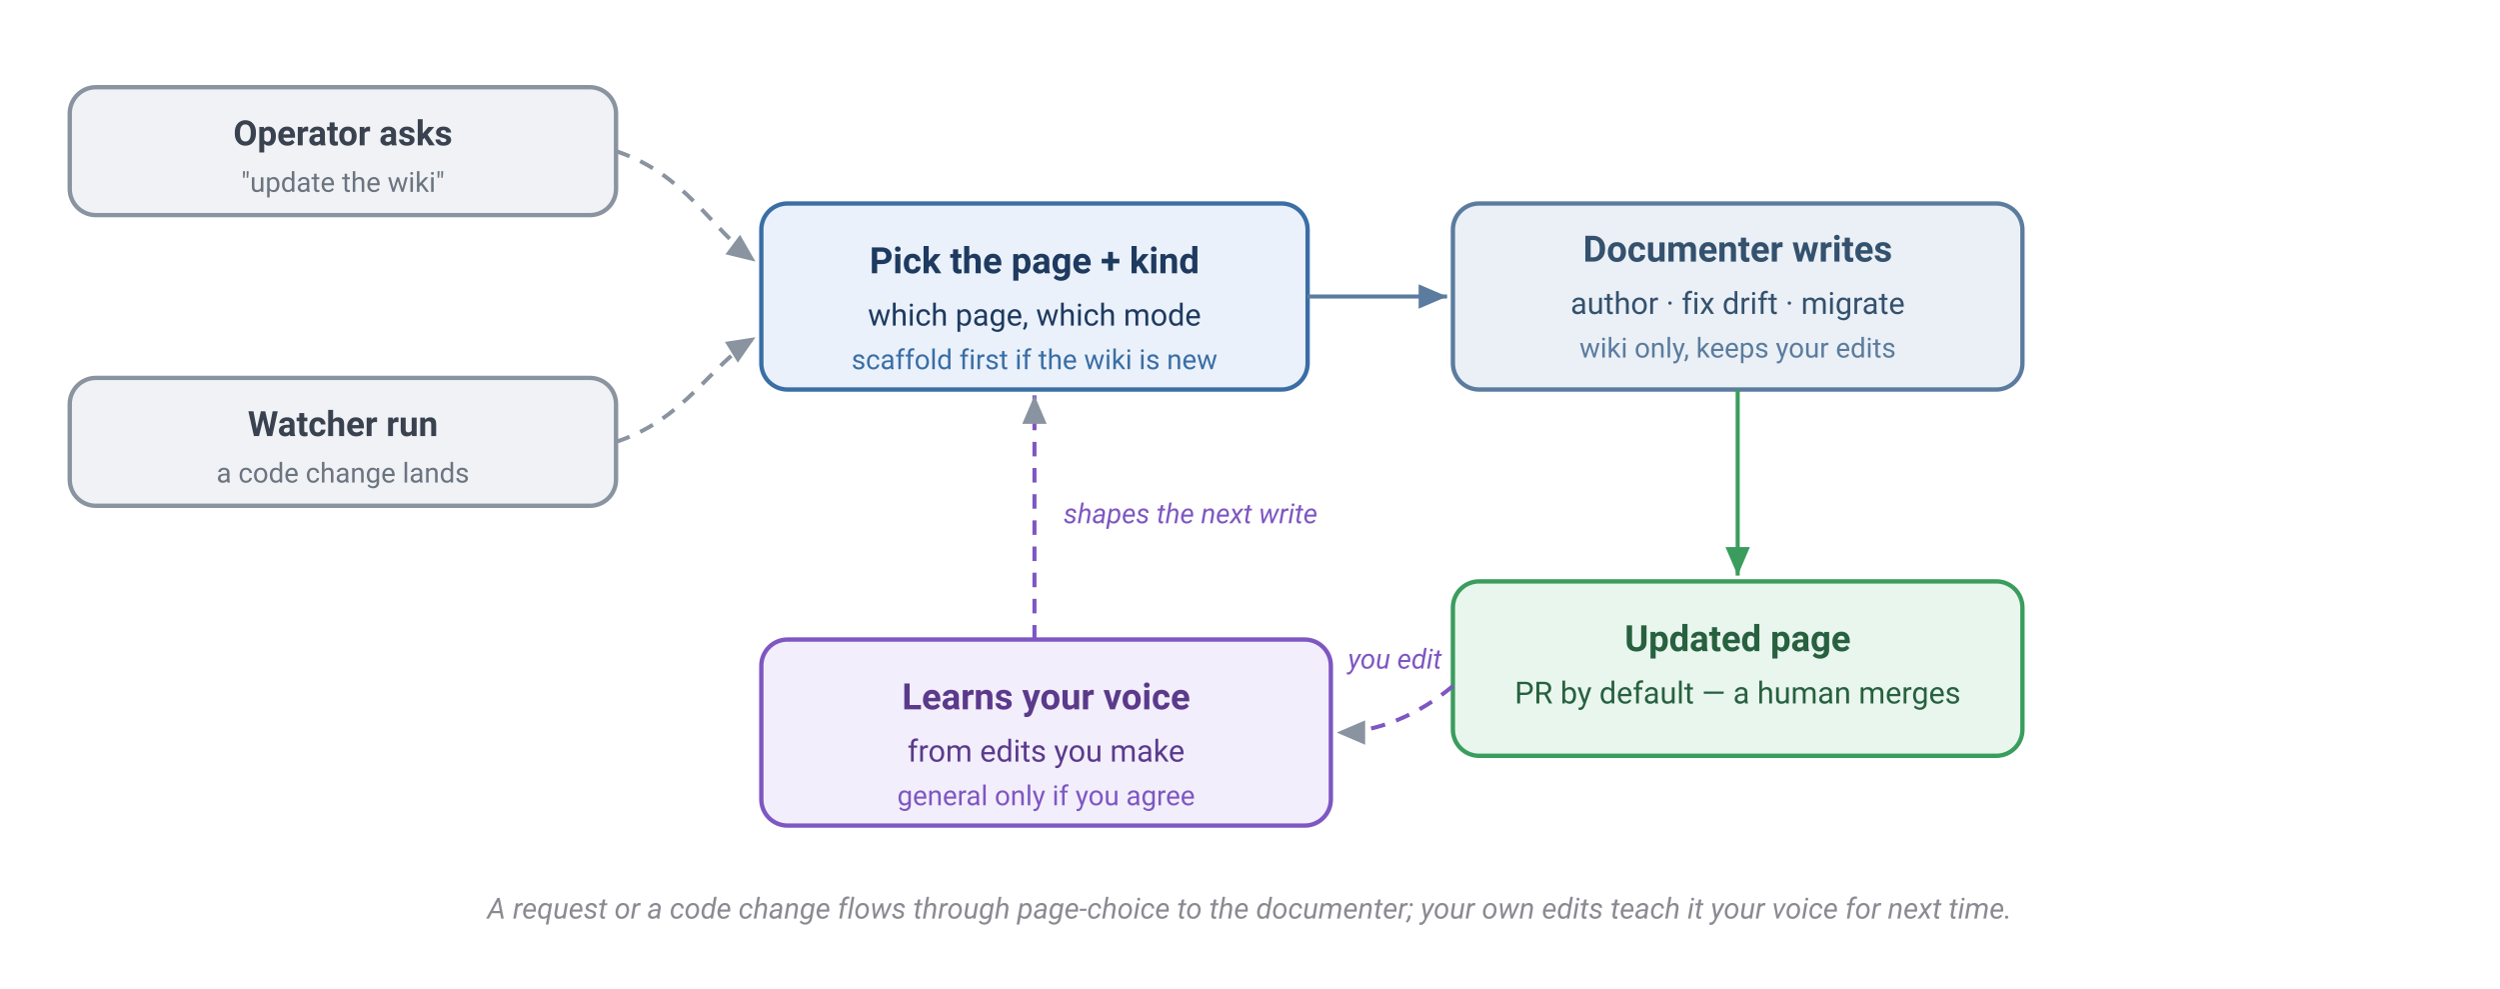
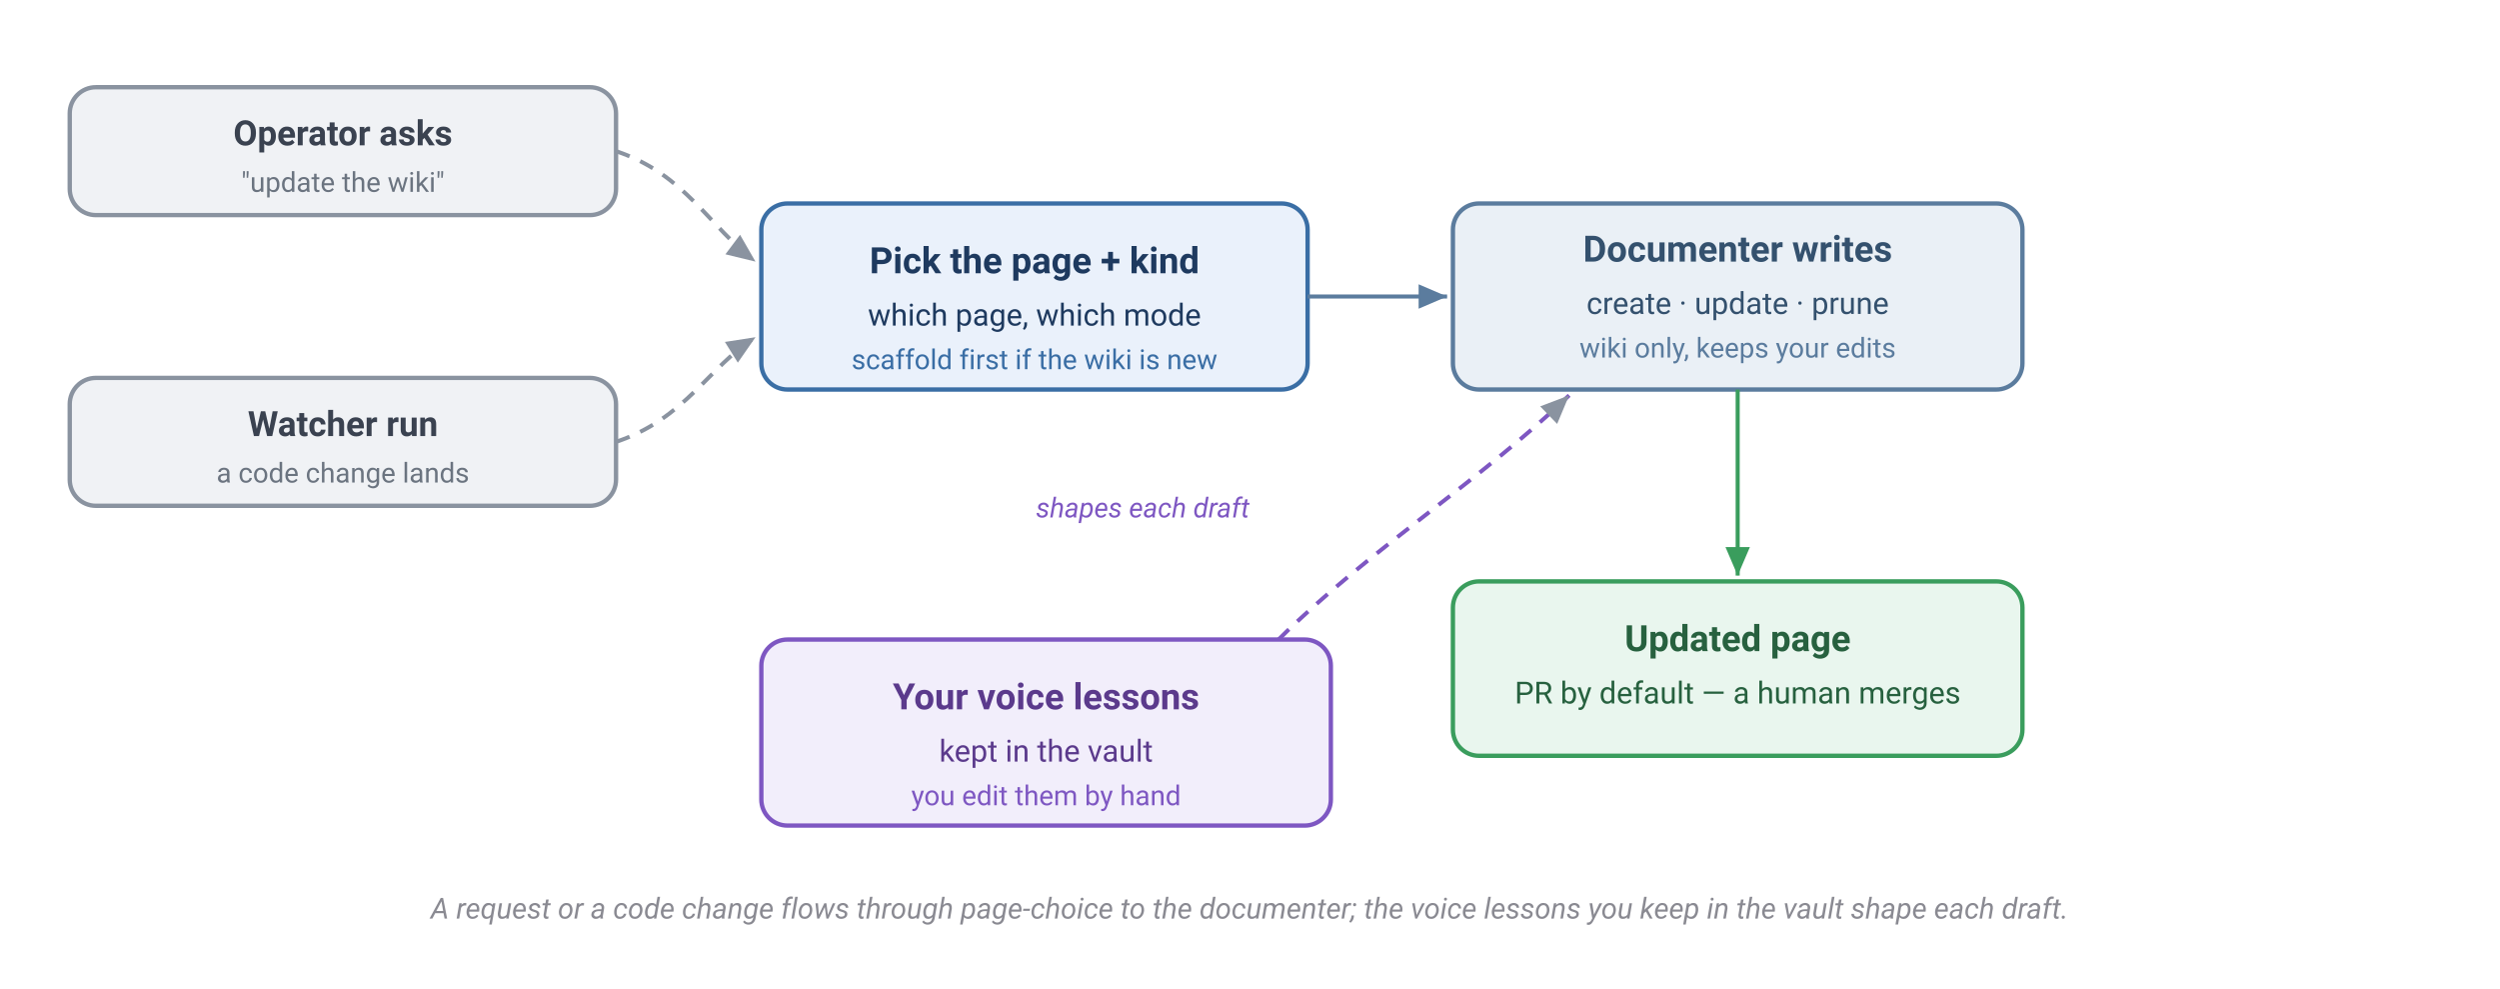
<svg xmlns="http://www.w3.org/2000/svg" viewBox="0 0 860 340" width="1118" height="442" font-family="-apple-system,BlinkMacSystemFont,'Segoe UI',Roboto,sans-serif">
  <defs>
    <marker id="a" markerWidth="9" markerHeight="9" refX="7" refY="3" orient="auto">
      <path d="M0,0 L7,3 L0,6 Z" fill="#5B7C9E" />
    </marker>
    <marker id="ag" markerWidth="9" markerHeight="9" refX="7" refY="3" orient="auto">
      <path d="M0,0 L7,3 L0,6 Z" fill="#3A9D5D" />
    </marker>
    <marker id="an" markerWidth="9" markerHeight="9" refX="7" refY="3" orient="auto">
      <path d="M0,0 L7,3 L0,6 Z" fill="#8a93a0" />
    </marker>
  </defs>
  <rect x="24" y="30" width="188" height="44" rx="9" fill="#F0F2F5" stroke="#8a93a0" stroke-width="1.5" />
  <text x="118" y="50" text-anchor="middle" font-size="12" font-weight="600" fill="#3a4250">Operator asks</text>
  <text x="118" y="66" text-anchor="middle" font-size="9.5" fill="#6b7480">"update the wiki"</text>
  <rect x="24" y="130" width="188" height="44" rx="9" fill="#F0F2F5" stroke="#8a93a0" stroke-width="1.5" />
  <text x="118" y="150" text-anchor="middle" font-size="12" font-weight="600" fill="#3a4250">Watcher run</text>
  <text x="118" y="166" text-anchor="middle" font-size="9.5" fill="#6b7480">a code change lands</text>
  <rect x="262" y="70" width="188" height="64" rx="9" fill="#EAF1FB" stroke="#3A6EA5" stroke-width="1.5" />
  <text x="356" y="94" text-anchor="middle" font-size="12.5" font-weight="600" fill="#1e3a5f">Pick the page + kind</text>
  <text x="356" y="112" text-anchor="middle" font-size="10.5" fill="#1e3a5f">which page, which mode</text>
  <text x="356" y="127" text-anchor="middle" font-size="9.5" fill="#3A6EA5">scaffold first if the wiki is new</text>
  <path d="M 212 52 C 236 60, 244 78, 260 90" fill="none" stroke="#8a93a0" stroke-width="1.4" stroke-dasharray="5 4" marker-end="url(#an)" />
  <path d="M 212 152 C 236 144, 244 126, 260 116" fill="none" stroke="#8a93a0" stroke-width="1.4" stroke-dasharray="5 4" marker-end="url(#an)" />
  <rect x="500" y="70" width="196" height="64" rx="9" fill="#EAF0F6" stroke="#5B7C9E" stroke-width="1.5" />
  <text x="598" y="90" text-anchor="middle" font-size="12.5" font-weight="600" fill="#34516e">Documenter writes</text>
-   <text x="598" y="108" text-anchor="middle" font-size="10.5" fill="#34516e">author · fix drift · migrate</text>
+   <text x="598" y="108" text-anchor="middle" font-size="10.5" fill="#34516e">create · update · prune</text>
  <text x="598" y="123" text-anchor="middle" font-size="9.5" fill="#5B7C9E">wiki only, keeps your edits</text>
  <path d="M 450 102 L 498 102" fill="none" stroke="#5B7C9E" stroke-width="1.4" marker-end="url(#a)" />
  <rect x="500" y="200" width="196" height="60" rx="9" fill="#E9F6EE" stroke="#3A9D5D" stroke-width="1.5" />
  <text x="598" y="224" text-anchor="middle" font-size="12.5" font-weight="600" fill="#27613f">Updated page</text>
  <text x="598" y="242" text-anchor="middle" font-size="10.5" fill="#27613f">PR by default — a human merges</text>
  <path d="M 598 134 L 598 198" fill="none" stroke="#3A9D5D" stroke-width="1.4" marker-end="url(#ag)" />
  <rect x="262" y="220" width="196" height="64" rx="9" fill="#F2EEFB" stroke="#7E57C2" stroke-width="1.5" />
-   <text x="360" y="244" text-anchor="middle" font-size="12.5" font-weight="600" fill="#5b3a8c">Learns your voice</text>
-   <text x="360" y="262" text-anchor="middle" font-size="10.5" fill="#5b3a8c">from edits you make</text>
-   <text x="360" y="277" text-anchor="middle" font-size="9.5" fill="#7E57C2">general only if you agree</text>
-   <path d="M 500 236 C 488 246, 474 252, 460 252" fill="none" stroke="#7E57C2" stroke-width="1.4" stroke-dasharray="5 4" marker-end="url(#an)" />
-   <text x="480" y="230" text-anchor="middle" font-size="9.5" font-style="italic" fill="#7E57C2">you edit</text>
-   <path d="M 356 220 L 356 136" fill="none" stroke="#7E57C2" stroke-width="1.4" stroke-dasharray="5 4" marker-end="url(#an)" />
-   <text x="366" y="180" text-anchor="start" font-size="9.5" font-style="italic" fill="#7E57C2">shapes the next write</text>
-   <text x="430" y="316" text-anchor="middle" font-size="10" font-style="italic" fill="#8a8a92">A request or a code change flows through page-choice to the documenter; your own edits teach it your voice for next time.</text>
+   <text x="360" y="244" text-anchor="middle" font-size="12.5" font-weight="600" fill="#5b3a8c">Your voice lessons</text>
+   <text x="360" y="262" text-anchor="middle" font-size="10.5" fill="#5b3a8c">kept in the vault</text>
+   <text x="360" y="277" text-anchor="middle" font-size="9.5" fill="#7E57C2">you edit them by hand</text>
+   <path d="M 440 220 C 470 190, 510 165, 540 136" fill="none" stroke="#7E57C2" stroke-width="1.4" stroke-dasharray="5 4" marker-end="url(#an)" />
+   <text x="430" y="178" text-anchor="end" font-size="9.5" font-style="italic" fill="#7E57C2">shapes each draft</text>
+   <text x="430" y="316" text-anchor="middle" font-size="10" font-style="italic" fill="#8a8a92">A request or a code change flows through page-choice to the documenter; the voice lessons you keep in the vault shape each draft.</text>
</svg>
